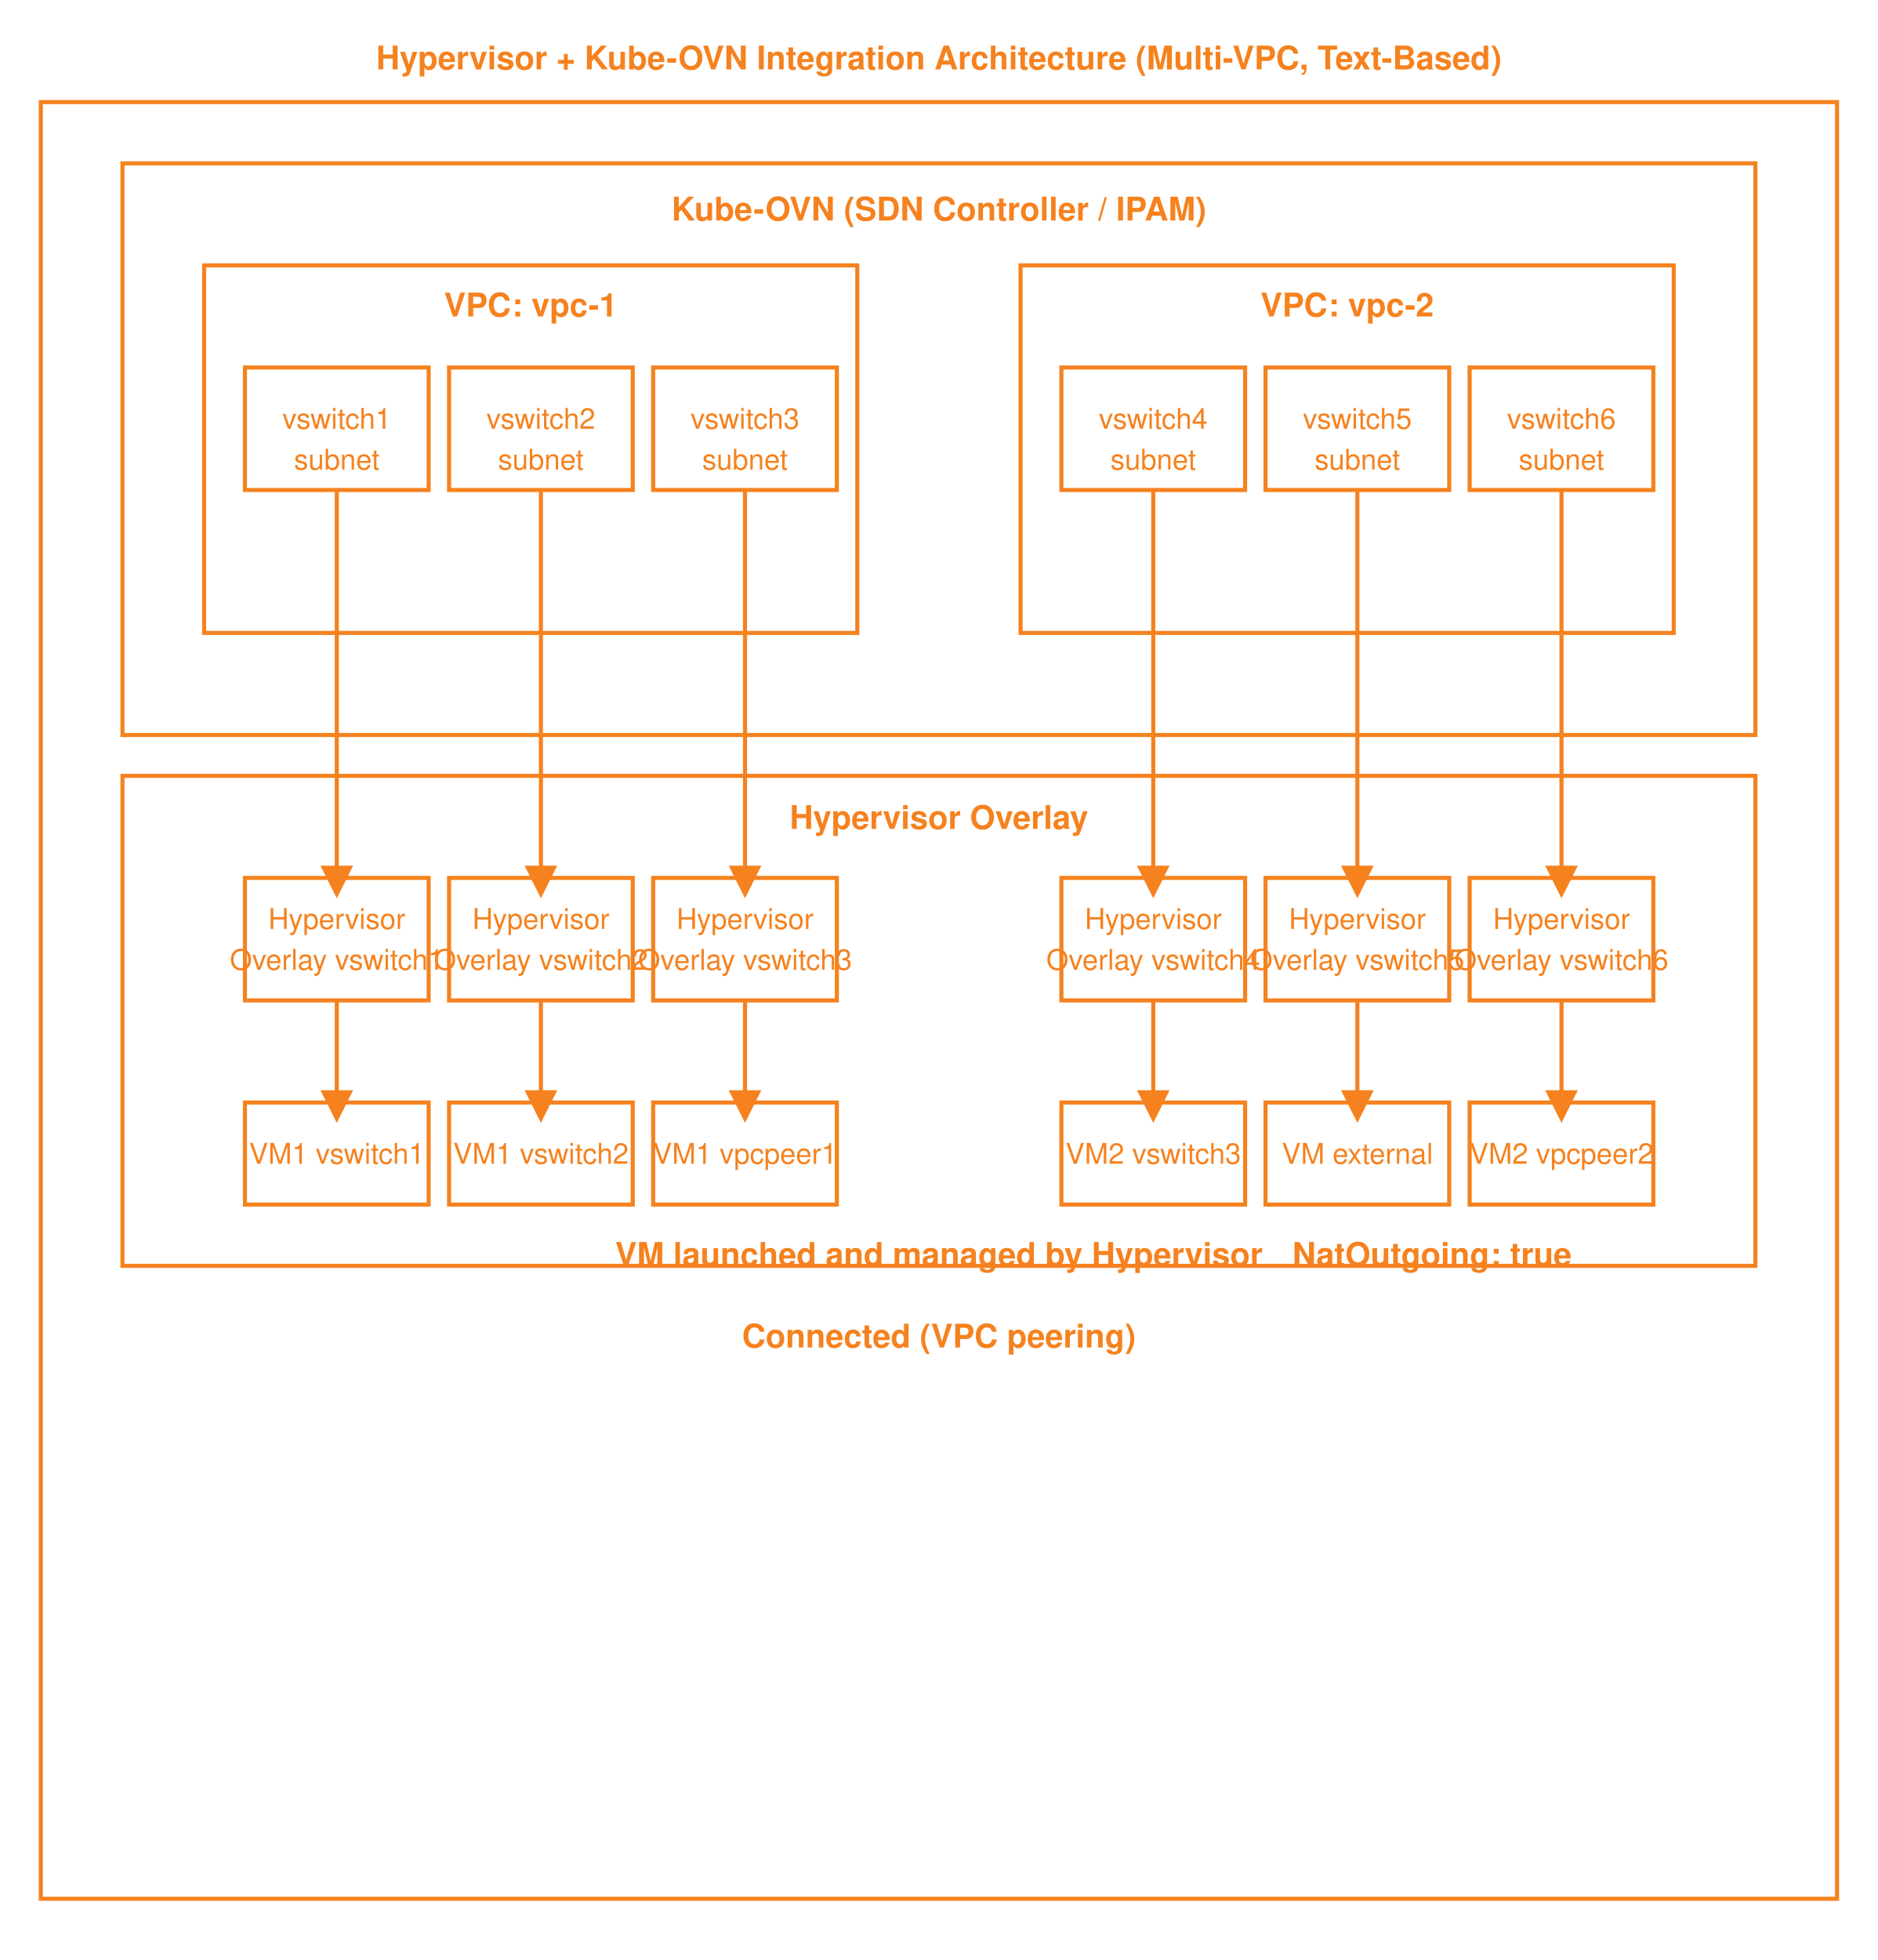
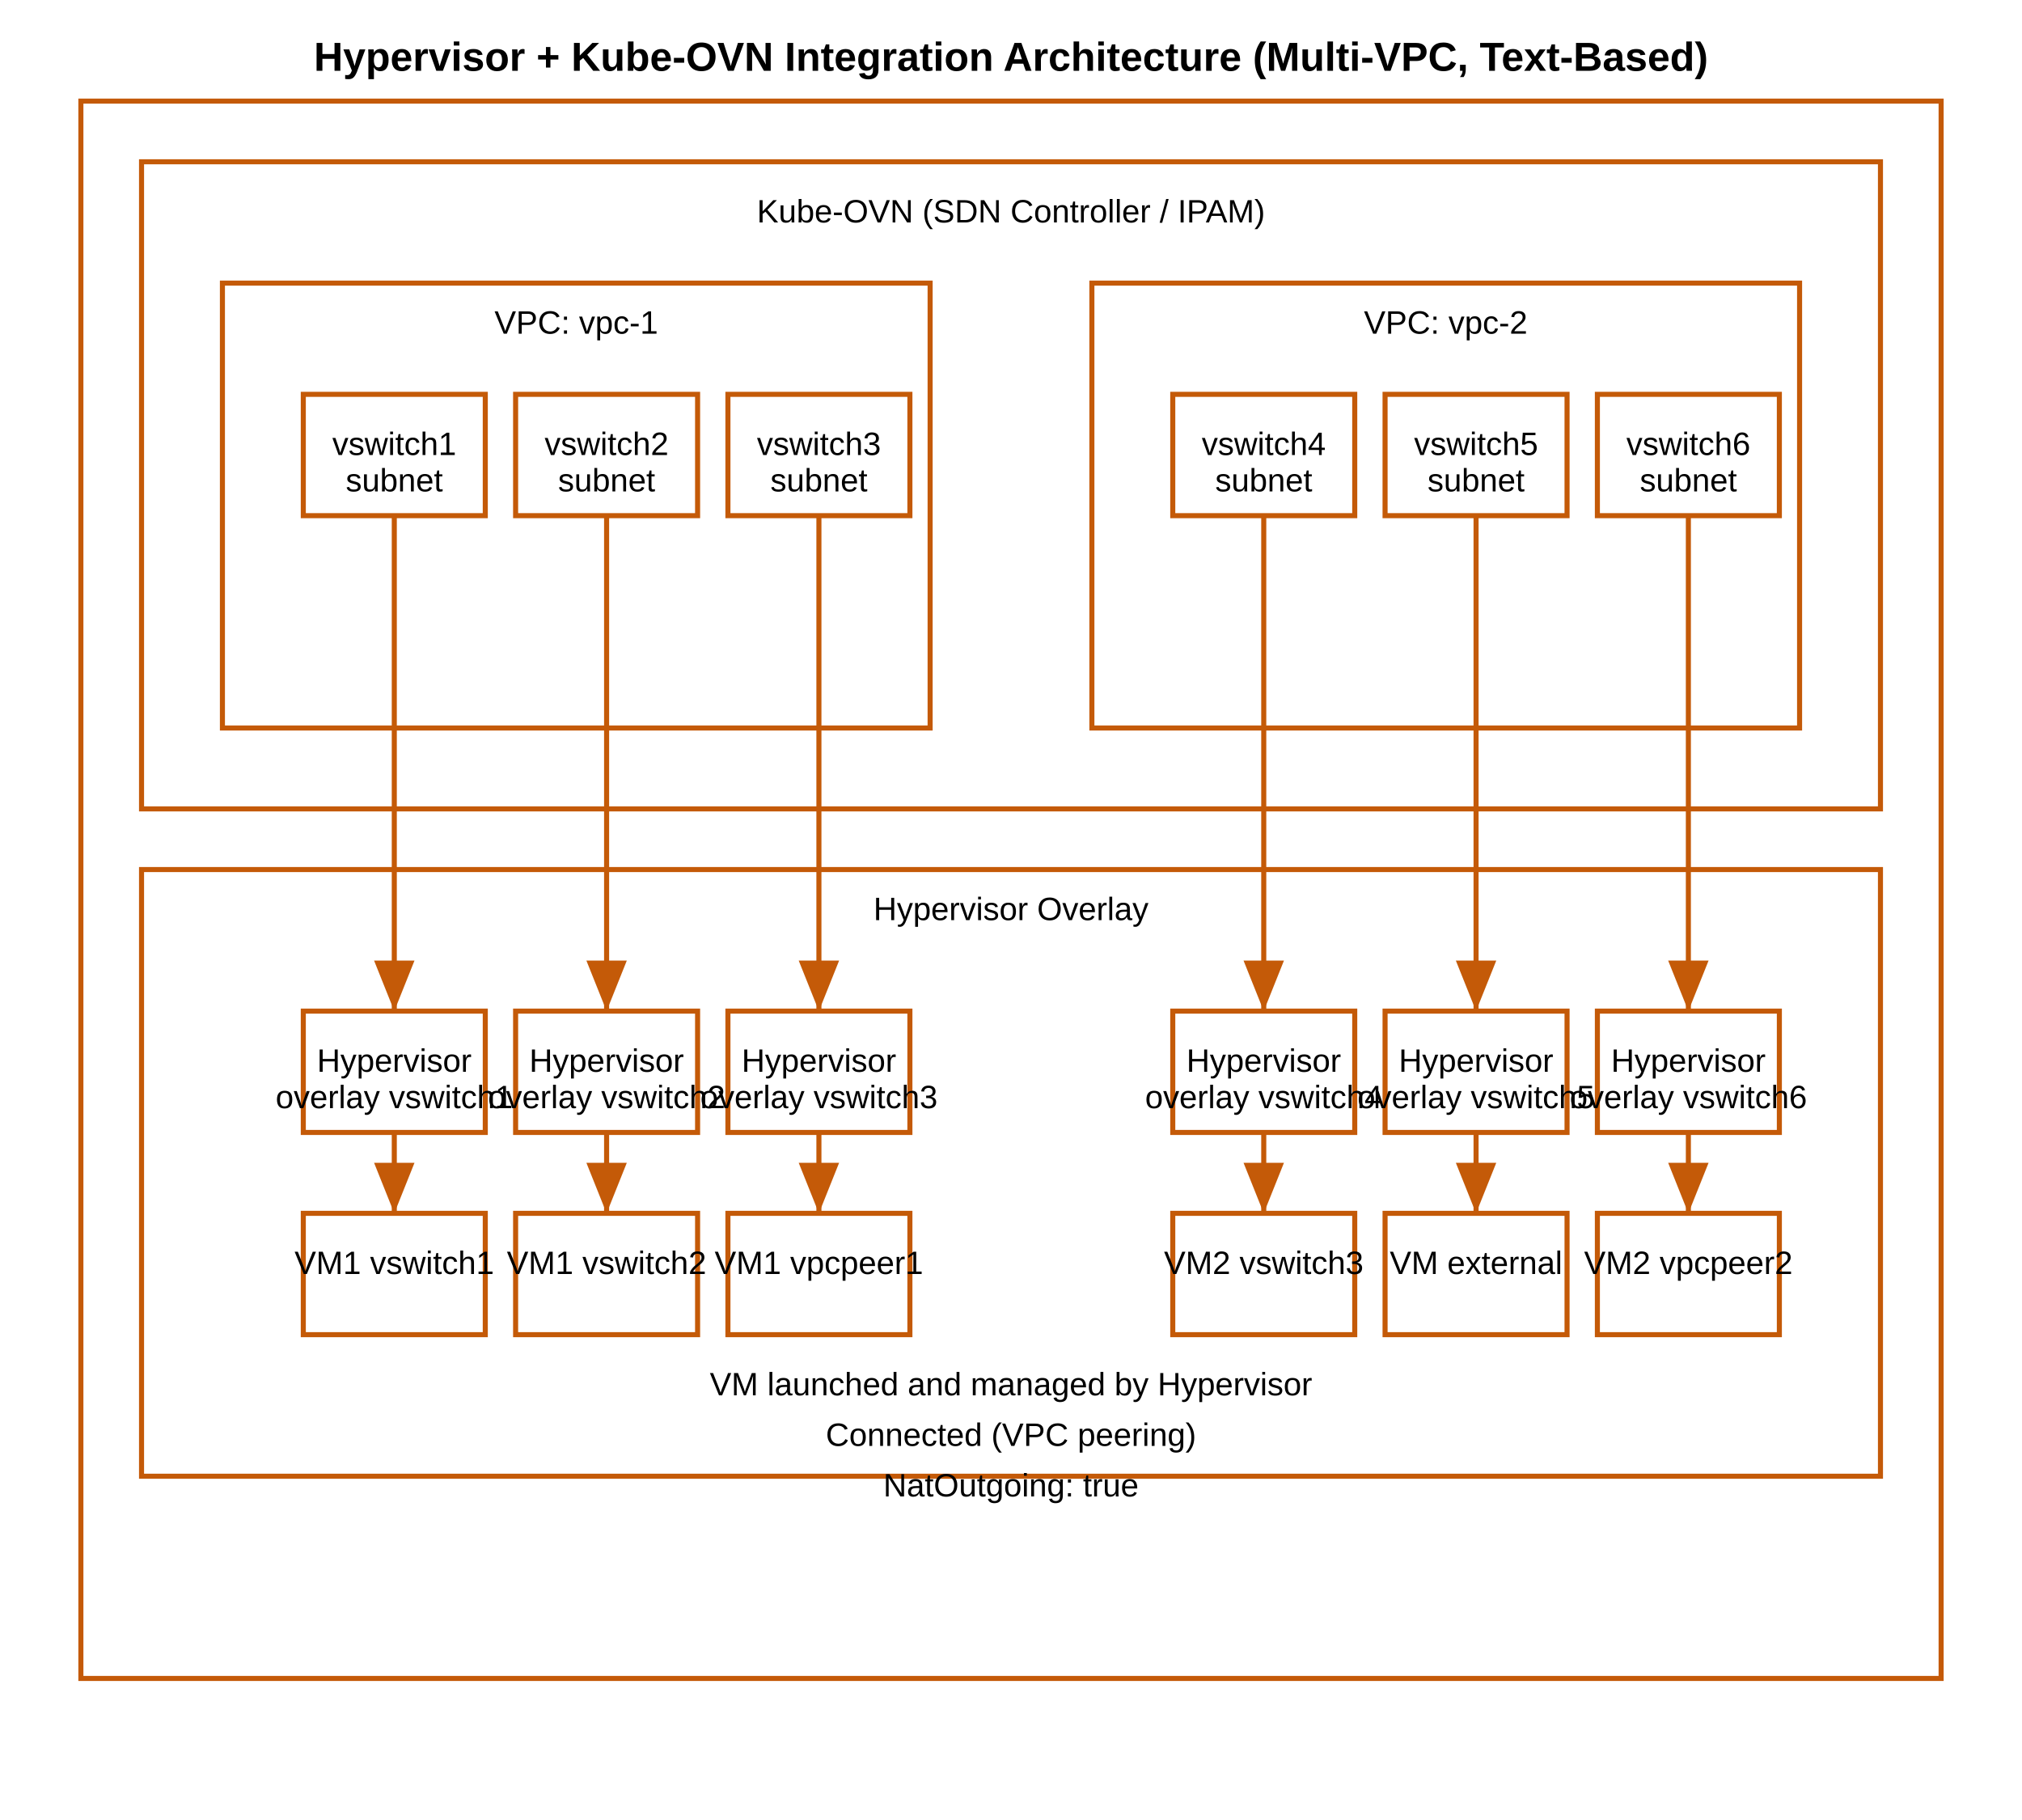
- <svg xmlns="http://www.w3.org/2000/svg" width="920" height="960" viewBox="0 0 920 960" font-family="Segoe UI, Helvetica, Arial, sans-serif">
+ <svg xmlns="http://www.w3.org/2000/svg" width="1000" height="900" viewBox="0 0 1000 900">
+   <style>
+     .box { fill: none; stroke: #c45a08; stroke-width: 2.5; }
+     .text { font-family: "Arial", sans-serif; font-size: 16px; fill: #000000; }
+     .title { font-size: 20px; font-weight: 600; }
+     .arrow { stroke: #c45a08; stroke-width: 2.5; fill: none; marker-end: url(#arrowhead); }
+   </style>
  <defs>
-     <style>
-       .frame { fill: none; stroke: #f5821f; stroke-width: 2; }
-       .box { fill: none; stroke: #f5821f; stroke-width: 2; }
-       .arrow { stroke: #f5821f; stroke-width: 2; marker-end: url(#arrowhead); }
-       .label { fill: #f5821f; font-size: 16px; font-weight: 600; }
-       .text { fill: #f5821f; font-size: 14px; }
-     </style>
-     <marker id="arrowhead" markerWidth="8" markerHeight="8" refX="3" refY="4" orient="auto" markerUnits="strokeWidth">
-       <path d="M0,0 L0,8 L8,4 z" fill="#f5821f" />
+     <marker id="arrowhead" markerWidth="10" markerHeight="8" refX="10" refY="4" orient="auto" markerUnits="strokeWidth">
+       <path d="M0,0 L10,4 L0,8 z" fill="#c45a08" />
    </marker>
  </defs>
-   <text x="460" y="34" text-anchor="middle" class="label" font-size="20" font-weight="700">
+   <text x="500" y="35" text-anchor="middle" class="text title">
    Hypervisor + Kube-OVN Integration Architecture (Multi-VPC, Text-Based)
  </text>
-   <rect x="20" y="50" width="880" height="880" class="frame" />
-   <rect x="60" y="80" width="800" height="280" class="box" />
-   <text x="460" y="108" text-anchor="middle" class="label">Kube-OVN (SDN Controller / IPAM)</text>
-   <rect x="100" y="130" width="320" height="180" class="box" />
-   <text x="260" y="155" text-anchor="middle" class="label">VPC: vpc-1</text>
-   <g class="text" text-anchor="middle">
-     <rect x="120" y="180" width="90" height="60" class="box" />
-     <text x="165" y="210">vswitch1</text>
-     <text x="165" y="230">subnet</text>
-     <rect x="220" y="180" width="90" height="60" class="box" />
-     <text x="265" y="210">vswitch2</text>
-     <text x="265" y="230">subnet</text>
-     <rect x="320" y="180" width="90" height="60" class="box" />
-     <text x="365" y="210">vswitch3</text>
-     <text x="365" y="230">subnet</text>
-   </g>
-   <rect x="500" y="130" width="320" height="180" class="box" />
-   <text x="660" y="155" text-anchor="middle" class="label">VPC: vpc-2</text>
-   <g class="text" text-anchor="middle">
-     <rect x="520" y="180" width="90" height="60" class="box" />
-     <text x="565" y="210">vswitch4</text>
-     <text x="565" y="230">subnet</text>
-     <rect x="620" y="180" width="90" height="60" class="box" />
-     <text x="665" y="210">vswitch5</text>
-     <text x="665" y="230">subnet</text>
-     <rect x="720" y="180" width="90" height="60" class="box" />
-     <text x="765" y="210">vswitch6</text>
-     <text x="765" y="230">subnet</text>
-   </g>
-   <rect x="60" y="380" width="800" height="240" class="box" />
-   <text x="460" y="406" text-anchor="middle" class="label">Hypervisor Overlay</text>
-   <g class="text" text-anchor="middle">
-     <rect x="120" y="430" width="90" height="60" class="box" />
-     <text x="165" y="455">Hypervisor</text>
-     <text x="165" y="475">Overlay vswitch1</text>
-     <rect x="220" y="430" width="90" height="60" class="box" />
-     <text x="265" y="455">Hypervisor</text>
-     <text x="265" y="475">Overlay vswitch2</text>
-     <rect x="320" y="430" width="90" height="60" class="box" />
-     <text x="365" y="455">Hypervisor</text>
-     <text x="365" y="475">Overlay vswitch3</text>
-     <rect x="520" y="430" width="90" height="60" class="box" />
-     <text x="565" y="455">Hypervisor</text>
-     <text x="565" y="475">Overlay vswitch4</text>
-     <rect x="620" y="430" width="90" height="60" class="box" />
-     <text x="665" y="455">Hypervisor</text>
-     <text x="665" y="475">Overlay vswitch5</text>
-     <rect x="720" y="430" width="90" height="60" class="box" />
-     <text x="765" y="455">Hypervisor</text>
-     <text x="765" y="475">Overlay vswitch6</text>
-   </g>
-   <g class="text" text-anchor="middle">
-     <rect x="120" y="540" width="90" height="50" class="box" />
-     <text x="165" y="570">VM1 vswitch1</text>
-     <rect x="220" y="540" width="90" height="50" class="box" />
-     <text x="265" y="570">VM1 vswitch2</text>
-     <rect x="320" y="540" width="90" height="50" class="box" />
-     <text x="365" y="570">VM1 vpcpeer1</text>
-     <rect x="520" y="540" width="90" height="50" class="box" />
-     <text x="565" y="570">VM2 vswitch3</text>
-     <rect x="620" y="540" width="90" height="50" class="box" />
-     <text x="665" y="570">VM external</text>
-     <rect x="720" y="540" width="90" height="50" class="box" />
-     <text x="765" y="570">VM2 vpcpeer2</text>
-   </g>
-   <line x1="165" y1="240" x2="165" y2="430" class="arrow" />
-   <line x1="265" y1="240" x2="265" y2="430" class="arrow" />
-   <line x1="365" y1="240" x2="365" y2="430" class="arrow" />
-   <line x1="565" y1="240" x2="565" y2="430" class="arrow" />
-   <line x1="665" y1="240" x2="665" y2="430" class="arrow" />
-   <line x1="765" y1="240" x2="765" y2="430" class="arrow" />
-   <line x1="165" y1="490" x2="165" y2="540" class="arrow" />
-   <line x1="265" y1="490" x2="265" y2="540" class="arrow" />
-   <line x1="365" y1="490" x2="365" y2="540" class="arrow" />
-   <line x1="565" y1="490" x2="565" y2="540" class="arrow" />
-   <line x1="665" y1="490" x2="665" y2="540" class="arrow" />
-   <line x1="765" y1="490" x2="765" y2="540" class="arrow" />
-   <text x="460" y="620" text-anchor="middle" class="label">VM launched and managed by Hypervisor</text>
-   <text x="770" y="620" text-anchor="end" class="label">NatOutgoing: true</text>
-   <text x="460" y="660" text-anchor="middle" class="label">Connected (VPC peering)</text>
+   <rect x="40" y="50" width="920" height="780" class="box" />
+   <rect x="70" y="80" width="860" height="320" class="box" />
+   <text x="500" y="110" text-anchor="middle" class="text">Kube-OVN (SDN Controller / IPAM)</text>
+   <rect x="110" y="140" width="350" height="220" class="box" />
+   <text x="285" y="165" text-anchor="middle" class="text">VPC: vpc-1</text>
+   <rect x="150" y="195" width="90" height="60" class="box" />
+   <text x="195" y="225" text-anchor="middle" class="text">vswitch1<tspan x="195" dy="18">subnet</tspan>
+   </text>
+   <rect x="255" y="195" width="90" height="60" class="box" />
+   <text x="300" y="225" text-anchor="middle" class="text">vswitch2<tspan x="300" dy="18">subnet</tspan>
+   </text>
+   <rect x="360" y="195" width="90" height="60" class="box" />
+   <text x="405" y="225" text-anchor="middle" class="text">vswitch3<tspan x="405" dy="18">subnet</tspan>
+   </text>
+   <rect x="540" y="140" width="350" height="220" class="box" />
+   <text x="715" y="165" text-anchor="middle" class="text">VPC: vpc-2</text>
+   <rect x="580" y="195" width="90" height="60" class="box" />
+   <text x="625" y="225" text-anchor="middle" class="text">vswitch4<tspan x="625" dy="18">subnet</tspan>
+   </text>
+   <rect x="685" y="195" width="90" height="60" class="box" />
+   <text x="730" y="225" text-anchor="middle" class="text">vswitch5<tspan x="730" dy="18">subnet</tspan>
+   </text>
+   <rect x="790" y="195" width="90" height="60" class="box" />
+   <text x="835" y="225" text-anchor="middle" class="text">vswitch6<tspan x="835" dy="18">subnet</tspan>
+   </text>
+   <rect x="70" y="430" width="860" height="300" class="box" />
+   <text x="500" y="455" text-anchor="middle" class="text">Hypervisor Overlay</text>
+   <rect x="150" y="500" width="90" height="60" class="box" />
+   <text x="195" y="530" text-anchor="middle" class="text">Hypervisor<tspan x="195" dy="18">overlay vswitch1</tspan>
+   </text>
+   <rect x="255" y="500" width="90" height="60" class="box" />
+   <text x="300" y="530" text-anchor="middle" class="text">Hypervisor<tspan x="300" dy="18">overlay vswitch2</tspan>
+   </text>
+   <rect x="360" y="500" width="90" height="60" class="box" />
+   <text x="405" y="530" text-anchor="middle" class="text">Hypervisor<tspan x="405" dy="18">overlay vswitch3</tspan>
+   </text>
+   <rect x="580" y="500" width="90" height="60" class="box" />
+   <text x="625" y="530" text-anchor="middle" class="text">Hypervisor<tspan x="625" dy="18">overlay vswitch4</tspan>
+   </text>
+   <rect x="685" y="500" width="90" height="60" class="box" />
+   <text x="730" y="530" text-anchor="middle" class="text">Hypervisor<tspan x="730" dy="18">overlay vswitch5</tspan>
+   </text>
+   <rect x="790" y="500" width="90" height="60" class="box" />
+   <text x="835" y="530" text-anchor="middle" class="text">Hypervisor<tspan x="835" dy="18">overlay vswitch6</tspan>
+   </text>
+   <rect x="150" y="600" width="90" height="60" class="box" />
+   <text x="195" y="630" text-anchor="middle" class="text">VM1 vswitch1</text>
+   <rect x="255" y="600" width="90" height="60" class="box" />
+   <text x="300" y="630" text-anchor="middle" class="text">VM1 vswitch2</text>
+   <rect x="360" y="600" width="90" height="60" class="box" />
+   <text x="405" y="630" text-anchor="middle" class="text">VM1 vpcpeer1</text>
+   <rect x="580" y="600" width="90" height="60" class="box" />
+   <text x="625" y="630" text-anchor="middle" class="text">VM2 vswitch3</text>
+   <rect x="685" y="600" width="90" height="60" class="box" />
+   <text x="730" y="630" text-anchor="middle" class="text">VM external</text>
+   <rect x="790" y="600" width="90" height="60" class="box" />
+   <text x="835" y="630" text-anchor="middle" class="text">VM2 vpcpeer2</text>
+   <line x1="195" y1="255" x2="195" y2="500" class="arrow" />
+   <line x1="300" y1="255" x2="300" y2="500" class="arrow" />
+   <line x1="405" y1="255" x2="405" y2="500" class="arrow" />
+   <line x1="625" y1="255" x2="625" y2="500" class="arrow" />
+   <line x1="730" y1="255" x2="730" y2="500" class="arrow" />
+   <line x1="835" y1="255" x2="835" y2="500" class="arrow" />
+   <line x1="195" y1="560" x2="195" y2="600" class="arrow" />
+   <line x1="300" y1="560" x2="300" y2="600" class="arrow" />
+   <line x1="405" y1="560" x2="405" y2="600" class="arrow" />
+   <line x1="625" y1="560" x2="625" y2="600" class="arrow" />
+   <line x1="730" y1="560" x2="730" y2="600" class="arrow" />
+   <line x1="835" y1="560" x2="835" y2="600" class="arrow" />
+   <text x="500" y="690" text-anchor="middle" class="text">VM launched and managed by Hypervisor</text>
+   <text x="500" y="715" text-anchor="middle" class="text">Connected (VPC peering)</text>
+   <text x="500" y="740" text-anchor="middle" class="text">NatOutgoing: true</text>
</svg>
